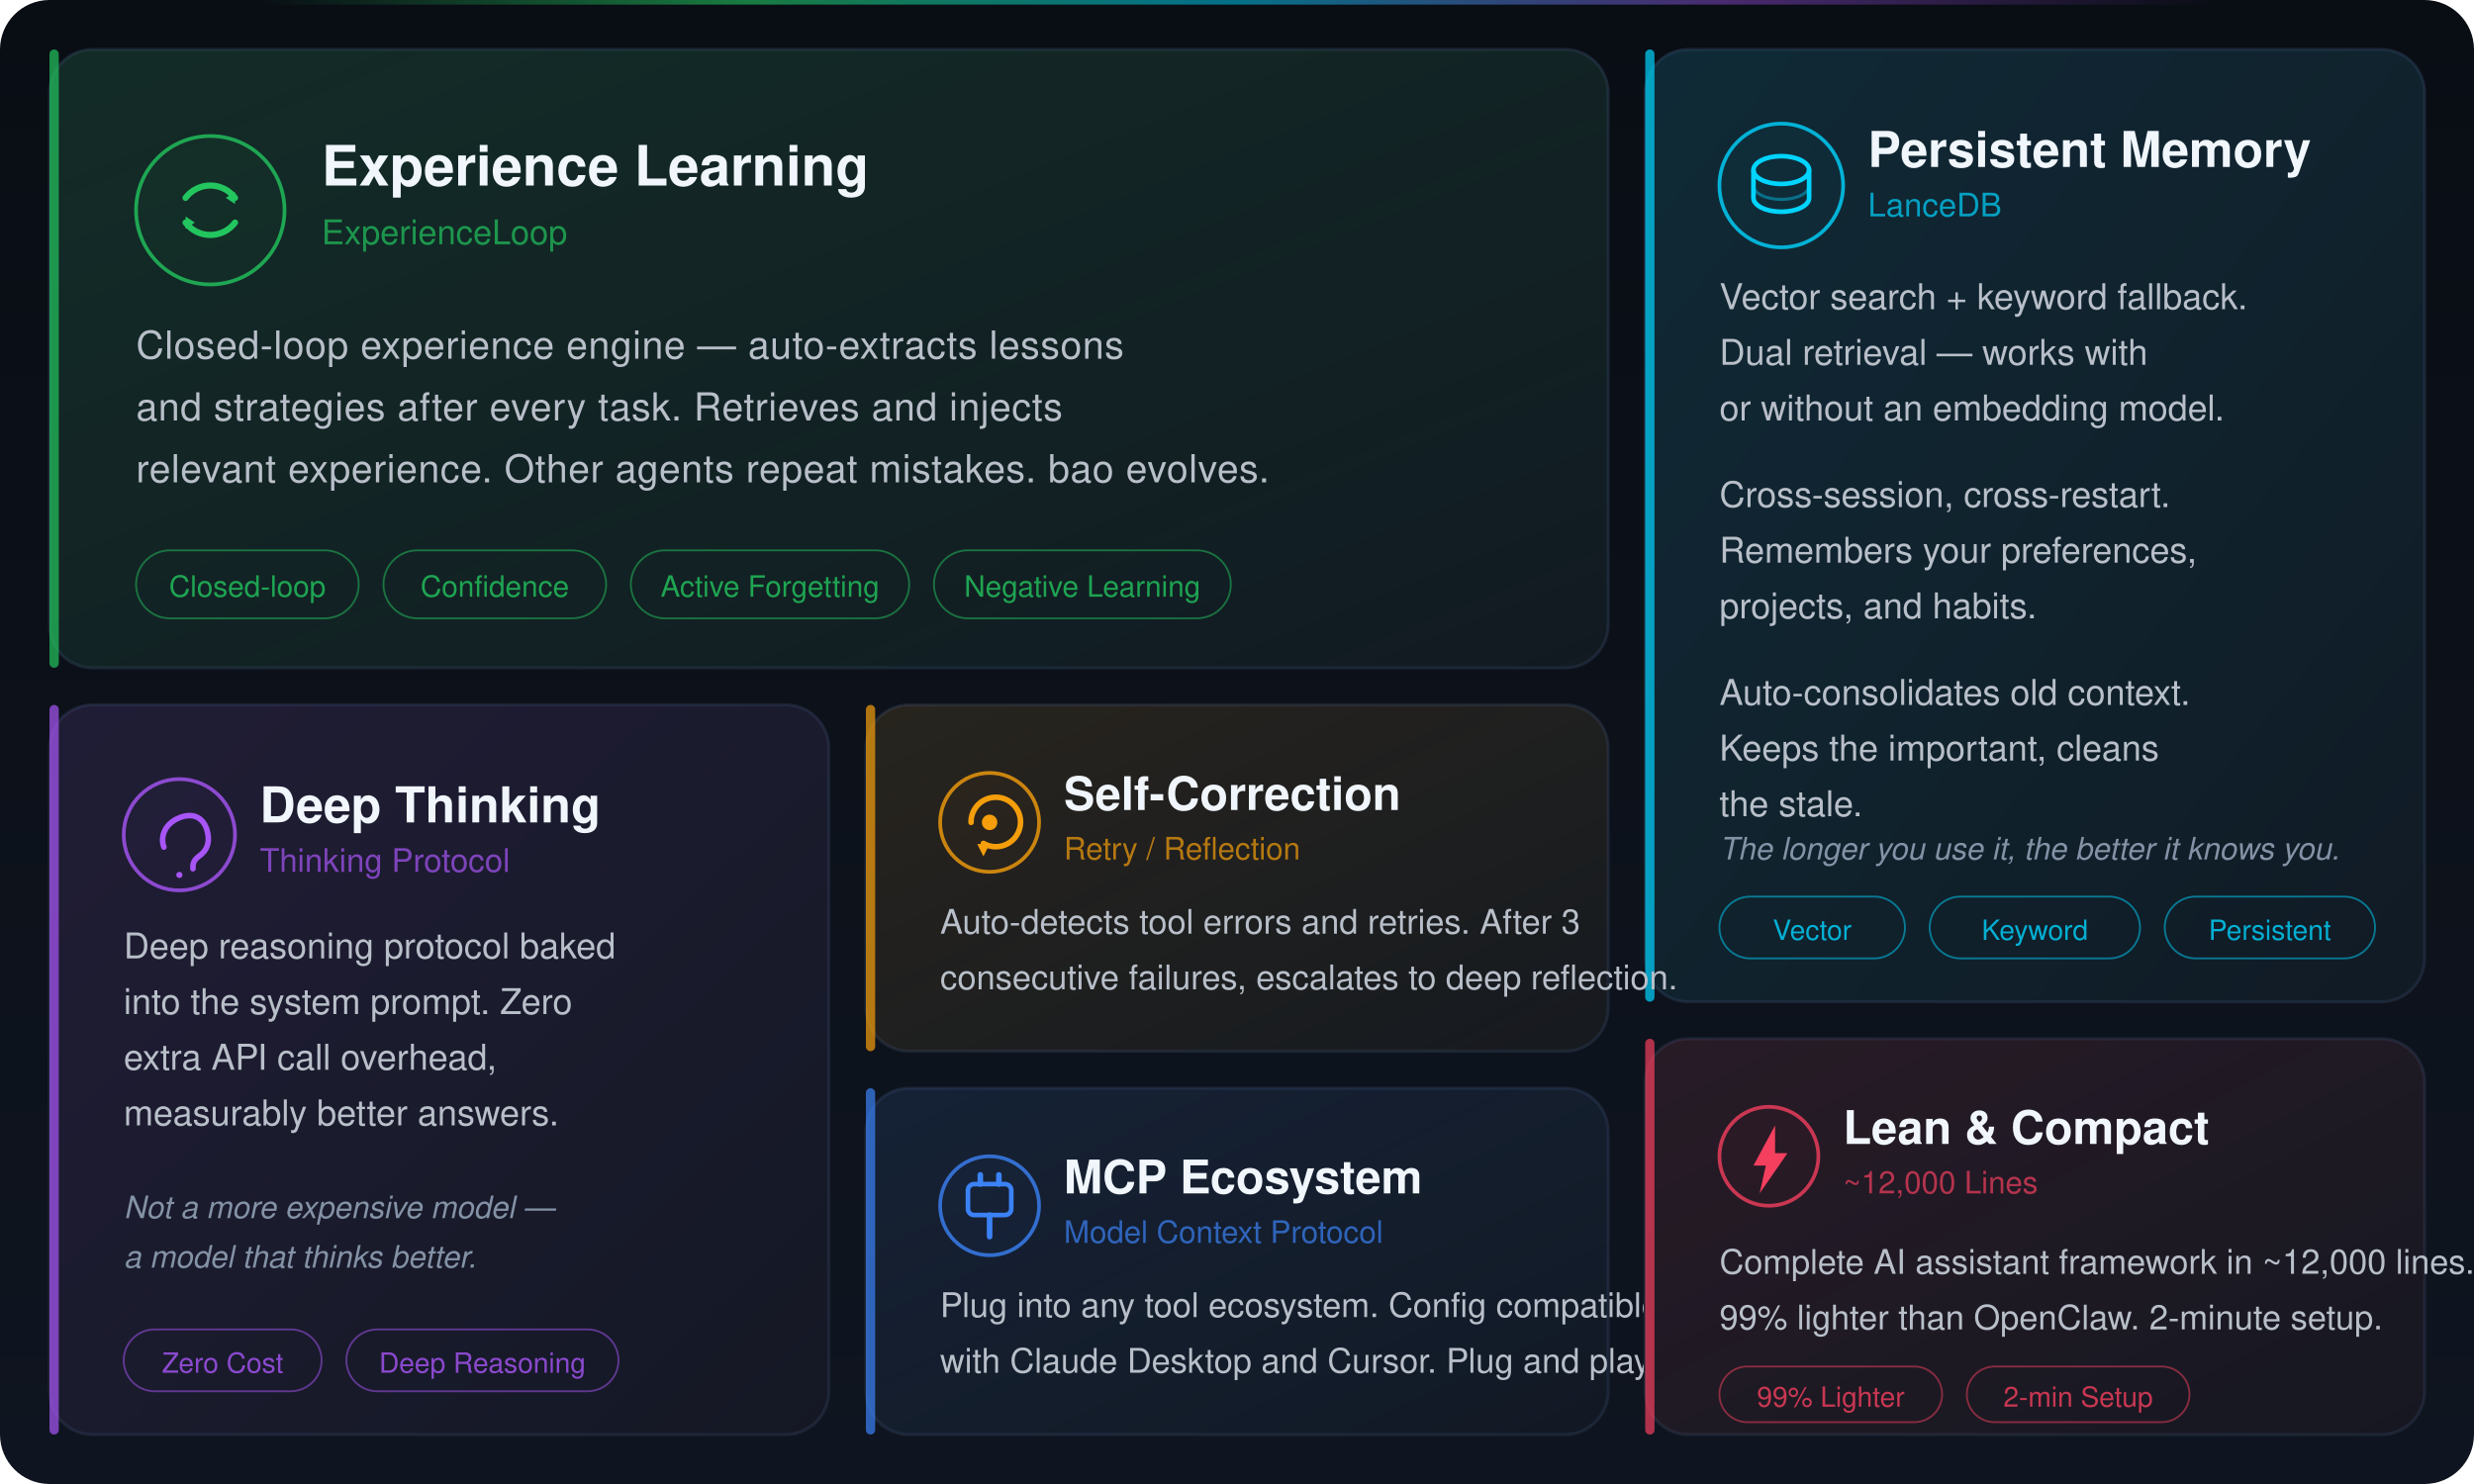
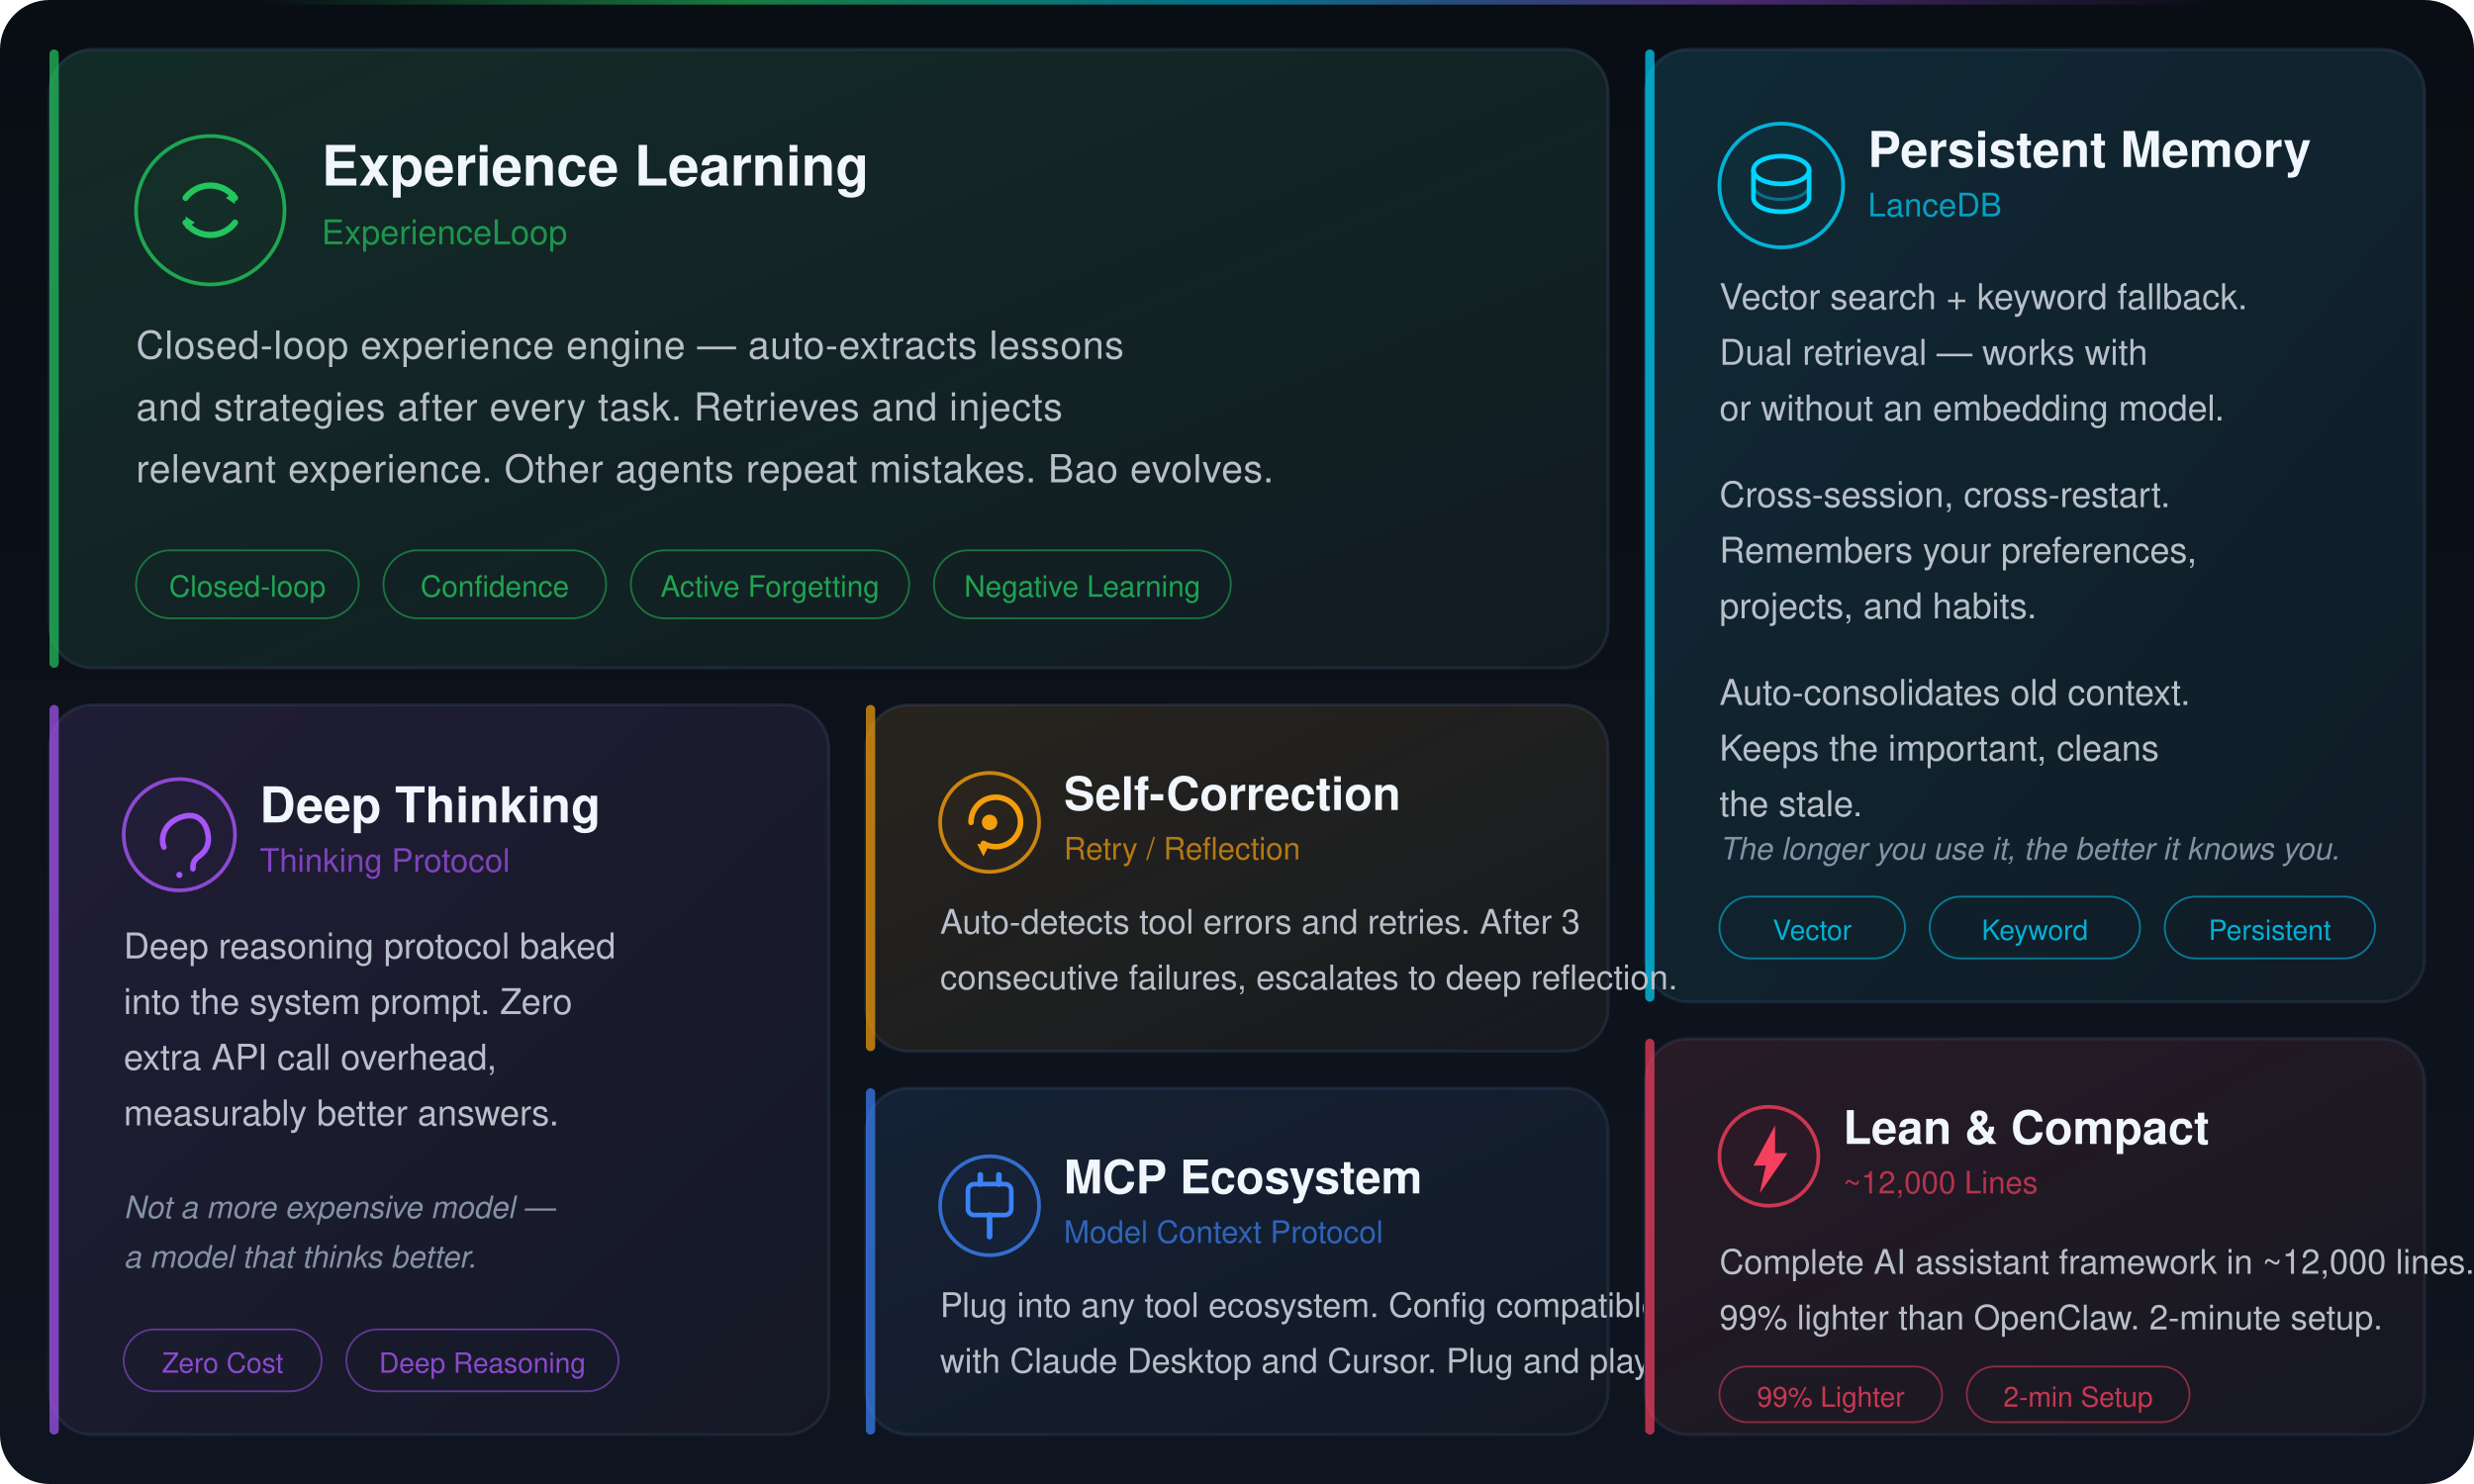
<svg xmlns="http://www.w3.org/2000/svg" viewBox="0 0 800 480">
  <defs>
    <style>
      .t{font-family:-apple-system,BlinkMacSystemFont,"Segoe UI","Noto Sans SC",Helvetica,Arial,sans-serif}
      @keyframes shimmer{0%{opacity:.4}50%{opacity:.8}100%{opacity:.4}}
      .acc{animation:shimmer 4s ease-in-out infinite}
    </style>
    <linearGradient id="bg" x1="0" y1="0" x2="0" y2="1">
      <stop offset="0%" stop-color="#090d14" />
      <stop offset="100%" stop-color="#0f1520" />
    </linearGradient>
    <linearGradient id="g1" x1="0" y1="0" x2="1" y2="1">
      <stop offset="0%" stop-color="#22c55e" stop-opacity=".12" />
      <stop offset="100%" stop-color="#22c55e" stop-opacity=".02" />
    </linearGradient>
    <linearGradient id="g2" x1="0" y1="0" x2="1" y2="1">
      <stop offset="0%" stop-color="#00d4ff" stop-opacity=".10" />
      <stop offset="100%" stop-color="#00d4ff" stop-opacity=".02" />
    </linearGradient>
    <linearGradient id="g3" x1="0" y1="0" x2="1" y2="1">
      <stop offset="0%" stop-color="#a855f7" stop-opacity=".10" />
      <stop offset="100%" stop-color="#a855f7" stop-opacity=".02" />
    </linearGradient>
    <linearGradient id="g4" x1="0" y1="0" x2="1" y2="1">
      <stop offset="0%" stop-color="#f59e0b" stop-opacity=".10" />
      <stop offset="100%" stop-color="#f59e0b" stop-opacity=".02" />
    </linearGradient>
    <linearGradient id="g5" x1="0" y1="0" x2="1" y2="1">
      <stop offset="0%" stop-color="#3b82f6" stop-opacity=".10" />
      <stop offset="100%" stop-color="#3b82f6" stop-opacity=".02" />
    </linearGradient>
    <linearGradient id="g6" x1="0" y1="0" x2="1" y2="1">
      <stop offset="0%" stop-color="#f43f5e" stop-opacity=".10" />
      <stop offset="100%" stop-color="#f43f5e" stop-opacity=".02" />
    </linearGradient>
    <linearGradient id="topAccent" x1="0" y1="0" x2="1" y2="0">
      <stop offset="0%" stop-color="#22c55e" stop-opacity="0" />
      <stop offset="25%" stop-color="#22c55e" stop-opacity=".6" />
      <stop offset="50%" stop-color="#00d4ff" stop-opacity=".5" />
      <stop offset="75%" stop-color="#a855f7" stop-opacity=".4" />
      <stop offset="100%" stop-color="#a855f7" stop-opacity="0" />
    </linearGradient>
  </defs>
  <rect width="800" height="480" fill="url(#bg)" rx="16" />
  <rect x="80" y="0" width="640" height="1.5" fill="url(#topAccent)" rx="1" class="acc" />
  <g transform="translate(16,16)">
    <rect width="504" height="200" rx="14" fill="#111720" stroke="#1c2535" stroke-width="1" />
    <rect width="504" height="200" rx="14" fill="url(#g1)" />
    <rect x="0" y="0" width="3" height="200" rx="1.5" fill="#22c55e" opacity=".7" />
    <g transform="translate(28,28)">
      <circle cx="24" cy="24" r="24" fill="#22c55e08" stroke="#22c55e" stroke-width="1.2" opacity=".8" />
      <path d="M16 20a10 10 0 0 1 16 0" stroke="#22c55e" stroke-width="2" fill="none" stroke-linecap="round" />
      <path d="M32 28a10 10 0 0 1-16 0" stroke="#22c55e" stroke-width="2" fill="none" stroke-linecap="round" />
      <polygon points="32,18 32,22 29,20" fill="#22c55e" />
      <polygon points="16,30 16,26 19,28" fill="#22c55e" />
    </g>
    <text x="88" y="44" class="t" fill="#f0f6fc" font-size="18" font-weight="700">Experience Learning</text>
    <text x="88" y="63" class="t" fill="#22c55e" font-size="11" opacity=".7">ExperienceLoop</text>
    <text x="28" y="100" class="t" fill="#b8bfc9" font-size="12.5" letter-spacing=".2">Closed-loop experience engine — auto-extracts lessons</text>
    <text x="28" y="120" class="t" fill="#b8bfc9" font-size="12.5" letter-spacing=".2">and strategies after every task. Retrieves and injects</text>
-     <text x="28" y="140" class="t" fill="#b8bfc9" font-size="12.5" letter-spacing=".2">relevant experience. Other agents repeat mistakes. bao evolves.</text>
+     <text x="28" y="140" class="t" fill="#b8bfc9" font-size="12.5" letter-spacing=".2">relevant experience. Other agents repeat mistakes. Bao evolves.</text>
    <rect x="28" y="162" width="72" height="22" rx="11" fill="none" stroke="#22c55e" stroke-width=".6" opacity=".5" />
    <text x="64" y="177" class="t" text-anchor="middle" font-size="9.5" fill="#22c55e" font-weight="500" opacity=".8">Closed-loop</text>
    <rect x="108" y="162" width="72" height="22" rx="11" fill="none" stroke="#22c55e" stroke-width=".6" opacity=".5" />
    <text x="144" y="177" class="t" text-anchor="middle" font-size="9.5" fill="#22c55e" font-weight="500" opacity=".8">Confidence</text>
    <rect x="188" y="162" width="90" height="22" rx="11" fill="none" stroke="#22c55e" stroke-width=".6" opacity=".5" />
    <text x="233" y="177" class="t" text-anchor="middle" font-size="9.5" fill="#22c55e" font-weight="500" opacity=".8">Active Forgetting</text>
    <rect x="286" y="162" width="96" height="22" rx="11" fill="none" stroke="#22c55e" stroke-width=".6" opacity=".5" />
    <text x="334" y="177" class="t" text-anchor="middle" font-size="9.5" fill="#22c55e" font-weight="500" opacity=".8">Negative Learning</text>
  </g>
  <g transform="translate(532,16)">
    <rect width="252" height="308" rx="14" fill="#111720" stroke="#1c2535" stroke-width="1" />
    <rect width="252" height="308" rx="14" fill="url(#g2)" />
    <rect x="0" y="0" width="3" height="308" rx="1.5" fill="#00d4ff" opacity=".7" />
    <g transform="translate(24,24)">
      <circle cx="20" cy="20" r="20" fill="#00d4ff08" stroke="#00d4ff" stroke-width="1.2" opacity=".8" />
      <ellipse cx="20" cy="15" rx="9" ry="4.5" fill="none" stroke="#00d4ff" stroke-width="1.5" />
      <path d="M11 15v9c0 2.5 4 4.5 9 4.5s9-2 9-4.5v-9" fill="none" stroke="#00d4ff" stroke-width="1.5" />
      <path d="M11 20c0 2.5 4 4.5 9 4.5s9-2 9-4.5" fill="none" stroke="#00d4ff" stroke-width="1" opacity=".4" />
    </g>
    <text x="72" y="38" class="t" fill="#f0f6fc" font-size="16" font-weight="700">Persistent Memory</text>
    <text x="72" y="54" class="t" fill="#00d4ff" font-size="10.5" opacity=".7">LanceDB</text>
    <text x="24" y="84" class="t" fill="#b8bfc9" font-size="11.5">Vector search + keyword fallback.</text>
    <text x="24" y="102" class="t" fill="#b8bfc9" font-size="11.5">Dual retrieval — works with</text>
    <text x="24" y="120" class="t" fill="#b8bfc9" font-size="11.5">or without an embedding model.</text>
    <text x="24" y="148" class="t" fill="#b8bfc9" font-size="11.5">Cross-session, cross-restart.</text>
    <text x="24" y="166" class="t" fill="#b8bfc9" font-size="11.5">Remembers your preferences,</text>
    <text x="24" y="184" class="t" fill="#b8bfc9" font-size="11.5">projects, and habits.</text>
    <text x="24" y="212" class="t" fill="#b8bfc9" font-size="11.5">Auto-consolidates old context.</text>
    <text x="24" y="230" class="t" fill="#b8bfc9" font-size="11.5">Keeps the important, cleans</text>
    <text x="24" y="248" class="t" fill="#b8bfc9" font-size="11.5">the stale.</text>
    <text x="24" y="262" class="t" fill="#8492a6" font-size="10" font-style="italic">The longer you use it, the better it knows you.</text>
    <rect x="24" y="274" width="60" height="20" rx="10" fill="none" stroke="#00d4ff" stroke-width=".6" opacity=".5" />
    <text x="54" y="288" class="t" text-anchor="middle" font-size="9" fill="#00d4ff" font-weight="500" opacity=".8">Vector</text>
    <rect x="92" y="274" width="68" height="20" rx="10" fill="none" stroke="#00d4ff" stroke-width=".6" opacity=".5" />
    <text x="126" y="288" class="t" text-anchor="middle" font-size="9" fill="#00d4ff" font-weight="500" opacity=".8">Keyword</text>
    <rect x="168" y="274" width="68" height="20" rx="10" fill="none" stroke="#00d4ff" stroke-width=".6" opacity=".5" />
    <text x="202" y="288" class="t" text-anchor="middle" font-size="9" fill="#00d4ff" font-weight="500" opacity=".8">Persistent</text>
  </g>
  <g transform="translate(16,228)">
    <rect width="252" height="236" rx="14" fill="#111720" stroke="#1c2535" stroke-width="1" />
    <rect width="252" height="236" rx="14" fill="url(#g3)" />
    <rect x="0" y="0" width="3" height="236" rx="1.5" fill="#a855f7" opacity=".7" />
    <g transform="translate(24,24)">
      <circle cx="18" cy="18" r="18" fill="#a855f708" stroke="#a855f7" stroke-width="1.2" opacity=".8" />
      <path d="M13 22c-1.2-3 0-7.5 5-9.5s8 .5 9 4.2 0 6.5-3 8.5c-1 .8-1.6 1.8-1.6 3v.8" fill="none" stroke="#a855f7" stroke-width="1.8" stroke-linecap="round" />
      <circle cx="18" cy="31" r="1" fill="#a855f7" />
    </g>
    <text x="68" y="38" class="t" fill="#f0f6fc" font-size="16" font-weight="700">Deep Thinking</text>
    <text x="68" y="54" class="t" fill="#a855f7" font-size="10.5" opacity=".7">Thinking Protocol</text>
    <text x="24" y="82" class="t" fill="#b8bfc9" font-size="11.5">Deep reasoning protocol baked</text>
    <text x="24" y="100" class="t" fill="#b8bfc9" font-size="11.5">into the system prompt. Zero</text>
    <text x="24" y="118" class="t" fill="#b8bfc9" font-size="11.5">extra API call overhead,</text>
    <text x="24" y="136" class="t" fill="#b8bfc9" font-size="11.5">measurably better answers.</text>
    <text x="24" y="166" class="t" fill="#8492a6" font-size="10" font-style="italic">Not a more expensive model —</text>
    <text x="24" y="182" class="t" fill="#8492a6" font-size="10" font-style="italic">a model that thinks better.</text>
    <rect x="24" y="202" width="64" height="20" rx="10" fill="none" stroke="#a855f7" stroke-width=".6" opacity=".5" />
    <text x="56" y="216" class="t" text-anchor="middle" font-size="9" fill="#a855f7" font-weight="500" opacity=".8">Zero Cost</text>
    <rect x="96" y="202" width="88" height="20" rx="10" fill="none" stroke="#a855f7" stroke-width=".6" opacity=".5" />
    <text x="140" y="216" class="t" text-anchor="middle" font-size="9" fill="#a855f7" font-weight="500" opacity=".8">Deep Reasoning</text>
  </g>
  <g transform="translate(280,228)">
    <rect width="240" height="112" rx="14" fill="#111720" stroke="#1c2535" stroke-width="1" />
    <rect width="240" height="112" rx="14" fill="url(#g4)" />
    <rect x="0" y="0" width="3" height="112" rx="1.5" fill="#f59e0b" opacity=".7" />
    <g transform="translate(24,22)">
      <circle cx="16" cy="16" r="16" fill="#f59e0b08" stroke="#f59e0b" stroke-width="1.2" opacity=".8" />
      <path d="M10 16a8 8 0 1 1 4 6.8" fill="none" stroke="#f59e0b" stroke-width="1.8" stroke-linecap="round" />
      <polygon points="12,23 16,23 14,27" fill="#f59e0b" />
      <circle cx="16" cy="16" r="2.5" fill="#f59e0b" />
    </g>
    <text x="64" y="34" class="t" fill="#f0f6fc" font-size="15" font-weight="700">Self-Correction</text>
    <text x="64" y="50" class="t" fill="#f59e0b" font-size="10" opacity=".7">Retry / Reflection</text>
    <text x="24" y="74" class="t" fill="#b8bfc9" font-size="11">Auto-detects tool errors and retries. After 3</text>
    <text x="24" y="92" class="t" fill="#b8bfc9" font-size="11">consecutive failures, escalates to deep reflection.</text>
  </g>
  <g transform="translate(280,352)">
    <rect width="240" height="112" rx="14" fill="#111720" stroke="#1c2535" stroke-width="1" />
    <rect width="240" height="112" rx="14" fill="url(#g5)" />
    <rect x="0" y="0" width="3" height="112" rx="1.5" fill="#3b82f6" opacity=".7" />
    <g transform="translate(24,22)">
      <circle cx="16" cy="16" r="16" fill="#3b82f608" stroke="#3b82f6" stroke-width="1.2" opacity=".8" />
      <rect x="9" y="9" width="14" height="10" rx="2" fill="none" stroke="#3b82f6" stroke-width="1.5" />
      <line x1="13" y1="9" x2="13" y2="6" stroke="#3b82f6" stroke-width="1.8" stroke-linecap="round" />
      <line x1="19" y1="9" x2="19" y2="6" stroke="#3b82f6" stroke-width="1.8" stroke-linecap="round" />
      <line x1="16" y1="19" x2="16" y2="26" stroke="#3b82f6" stroke-width="1.8" stroke-linecap="round" />
    </g>
    <text x="64" y="34" class="t" fill="#f0f6fc" font-size="15" font-weight="700">MCP Ecosystem</text>
    <text x="64" y="50" class="t" fill="#3b82f6" font-size="10" opacity=".7">Model Context Protocol</text>
    <text x="24" y="74" class="t" fill="#b8bfc9" font-size="11">Plug into any tool ecosystem. Config compatible</text>
    <text x="24" y="92" class="t" fill="#b8bfc9" font-size="11">with Claude Desktop and Cursor. Plug and play.</text>
  </g>
  <g transform="translate(532,336)">
    <rect width="252" height="128" rx="14" fill="#111720" stroke="#1c2535" stroke-width="1" />
    <rect width="252" height="128" rx="14" fill="url(#g6)" />
    <rect x="0" y="0" width="3" height="128" rx="1.5" fill="#f43f5e" opacity=".7" />
    <g transform="translate(24,22)">
      <circle cx="16" cy="16" r="16" fill="#f43f5e08" stroke="#f43f5e" stroke-width="1.2" opacity=".8" />
      <polygon points="18,6 11,19 15,19 13,28 22,15 18,15" fill="#f43f5e" />
    </g>
    <text x="64" y="34" class="t" fill="#f0f6fc" font-size="15" font-weight="700">Lean &amp; Compact</text>
    <text x="64" y="50" class="t" fill="#f43f5e" font-size="10" opacity=".7">~12,000 Lines</text>
    <text x="24" y="76" class="t" fill="#b8bfc9" font-size="11">Complete AI assistant framework in ~12,000 lines.</text>
    <text x="24" y="94" class="t" fill="#b8bfc9" font-size="11">99% lighter than OpenClaw. 2-minute setup.</text>
    <rect x="24" y="106" width="72" height="18" rx="9" fill="none" stroke="#f43f5e" stroke-width=".6" opacity=".5" />
    <text x="60" y="119" class="t" text-anchor="middle" font-size="9" fill="#f43f5e" font-weight="500" opacity=".8">99% Lighter</text>
    <rect x="104" y="106" width="72" height="18" rx="9" fill="none" stroke="#f43f5e" stroke-width=".6" opacity=".5" />
    <text x="140" y="119" class="t" text-anchor="middle" font-size="9" fill="#f43f5e" font-weight="500" opacity=".8">2-min Setup</text>
  </g>
</svg>
